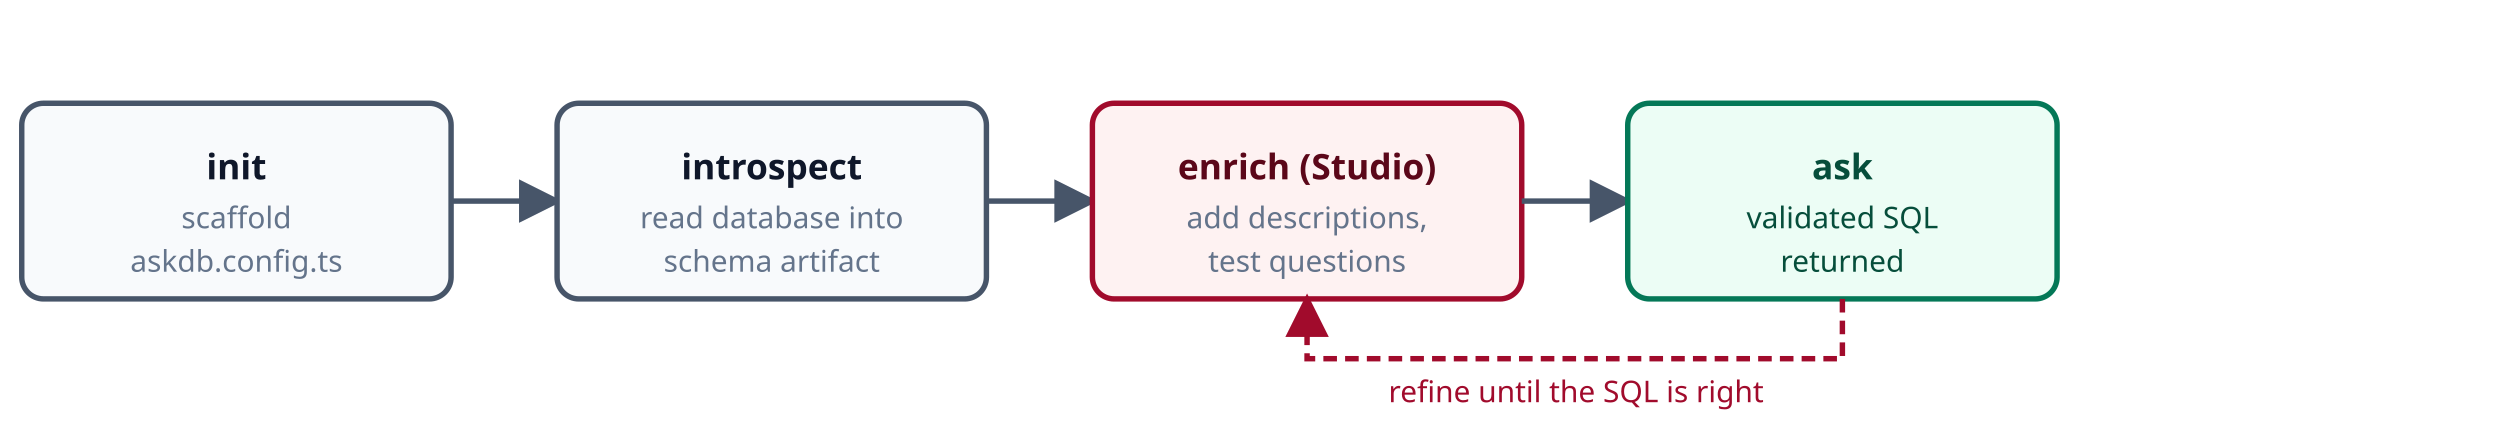
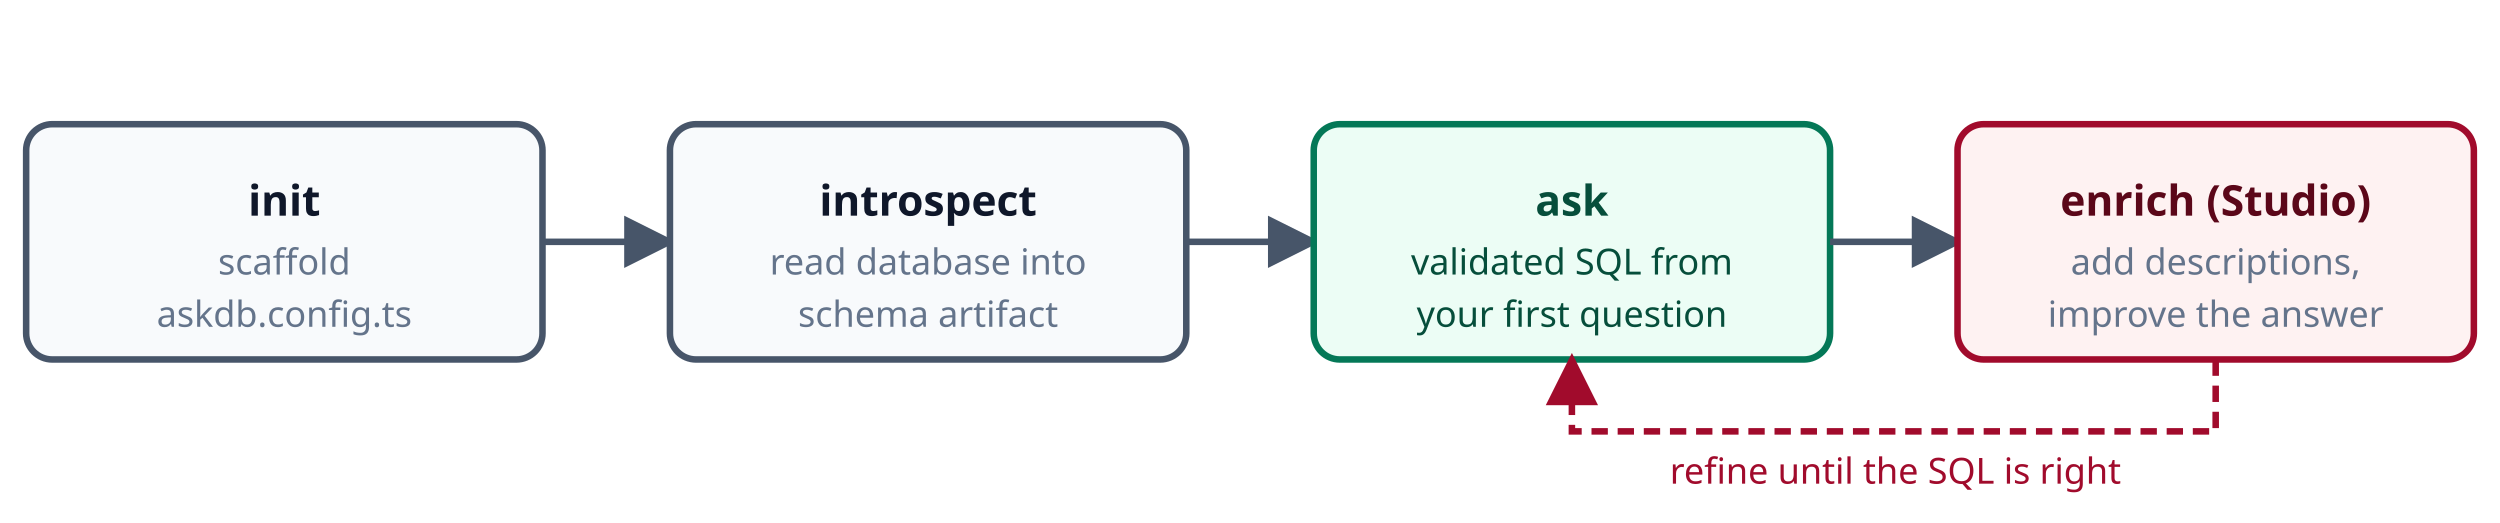
- <svg xmlns="http://www.w3.org/2000/svg" viewBox="0 0 920 160" role="img" aria-labelledby="qltitle qldesc">
+ <svg xmlns="http://www.w3.org/2000/svg" viewBox="0 0 765 160" role="img" aria-labelledby="qltitle qldesc">
  <defs>
    <marker id="qarrow" markerWidth="8" markerHeight="8" refX="7" refY="4" orient="auto">
      <path d="M0,0 L8,4 L0,8 Z" fill="#475569" />
    </marker>
    <marker id="qarrow-loop" markerWidth="8" markerHeight="8" refX="7" refY="4" orient="auto">
      <path d="M0,0 L8,4 L0,8 Z" fill="#a10b2c" />
    </marker>
  </defs>
  <rect x="8" y="38" width="158" height="72" rx="8" fill="#f8fafc" stroke="#475569" stroke-width="2" />
  <text x="87" y="66" text-anchor="middle" font-family="ui-sans-serif,system-ui,sans-serif" font-size="13" font-weight="700" fill="#0f172a">init</text>
  <text x="87" y="84" text-anchor="middle" font-family="ui-sans-serif,system-ui,sans-serif" font-size="11" fill="#64748b">scaffold</text>
  <text x="87" y="100" text-anchor="middle" font-family="ui-sans-serif,system-ui,sans-serif" font-size="11" fill="#64748b">askdb.config.ts</text>
  <line x1="166" y1="74" x2="205" y2="74" stroke="#475569" stroke-width="2" marker-end="url(#qarrow)" />
  <rect x="205" y="38" width="158" height="72" rx="8" fill="#f8fafc" stroke="#475569" stroke-width="2" />
  <text x="284" y="66" text-anchor="middle" font-family="ui-sans-serif,system-ui,sans-serif" font-size="13" font-weight="700" fill="#0f172a">introspect</text>
  <text x="284" y="84" text-anchor="middle" font-family="ui-sans-serif,system-ui,sans-serif" font-size="11" fill="#64748b">read database into</text>
  <text x="284" y="100" text-anchor="middle" font-family="ui-sans-serif,system-ui,sans-serif" font-size="11" fill="#64748b">schema artifact</text>
  <line x1="363" y1="74" x2="402" y2="74" stroke="#475569" stroke-width="2" marker-end="url(#qarrow)" />
-   <rect x="402" y="38" width="158" height="72" rx="8" fill="#fef2f2" stroke="#a10b2c" stroke-width="2" />
-   <text x="481" y="66" text-anchor="middle" font-family="ui-sans-serif,system-ui,sans-serif" font-size="13" font-weight="700" fill="#5b0719">enrich (Studio)</text>
-   <text x="481" y="84" text-anchor="middle" font-family="ui-sans-serif,system-ui,sans-serif" font-size="11" fill="#64748b">add descriptions,</text>
-   <text x="481" y="100" text-anchor="middle" font-family="ui-sans-serif,system-ui,sans-serif" font-size="11" fill="#64748b">test questions</text>
+   <rect x="402" y="38" width="158" height="72" rx="8" fill="#ecfdf5" stroke="#047857" stroke-width="2" />
+   <text x="481" y="66" text-anchor="middle" font-family="ui-sans-serif,system-ui,sans-serif" font-size="13" font-weight="700" fill="#064e3b">ask</text>
+   <text x="481" y="84" text-anchor="middle" font-family="ui-sans-serif,system-ui,sans-serif" font-size="11" fill="#064e3b">validated SQL from</text>
+   <text x="481" y="100" text-anchor="middle" font-family="ui-sans-serif,system-ui,sans-serif" font-size="11" fill="#064e3b">your first question</text>
  <line x1="560" y1="74" x2="599" y2="74" stroke="#475569" stroke-width="2" marker-end="url(#qarrow)" />
-   <rect x="599" y="38" width="158" height="72" rx="8" fill="#ecfdf5" stroke="#047857" stroke-width="2" />
-   <text x="678" y="66" text-anchor="middle" font-family="ui-sans-serif,system-ui,sans-serif" font-size="13" font-weight="700" fill="#064e3b">ask</text>
-   <text x="678" y="84" text-anchor="middle" font-family="ui-sans-serif,system-ui,sans-serif" font-size="11" fill="#064e3b">validated SQL</text>
-   <text x="678" y="100" text-anchor="middle" font-family="ui-sans-serif,system-ui,sans-serif" font-size="11" fill="#064e3b">returned</text>
+   <rect x="599" y="38" width="158" height="72" rx="8" fill="#fef2f2" stroke="#a10b2c" stroke-width="2" />
+   <text x="678" y="66" text-anchor="middle" font-family="ui-sans-serif,system-ui,sans-serif" font-size="13" font-weight="700" fill="#5b0719">enrich (Studio)</text>
+   <text x="678" y="84" text-anchor="middle" font-family="ui-sans-serif,system-ui,sans-serif" font-size="11" fill="#64748b">add descriptions,</text>
+   <text x="678" y="100" text-anchor="middle" font-family="ui-sans-serif,system-ui,sans-serif" font-size="11" fill="#64748b">improve the answer</text>
  <path d="M678,110 L678,132 L481,132 L481,110" fill="none" stroke="#a10b2c" stroke-width="2" stroke-dasharray="5,3" marker-end="url(#qarrow-loop)" />
  <text x="580" y="148" text-anchor="middle" font-family="ui-sans-serif,system-ui,sans-serif" font-size="11" fill="#a10b2c">refine until the SQL is right</text>
</svg>
